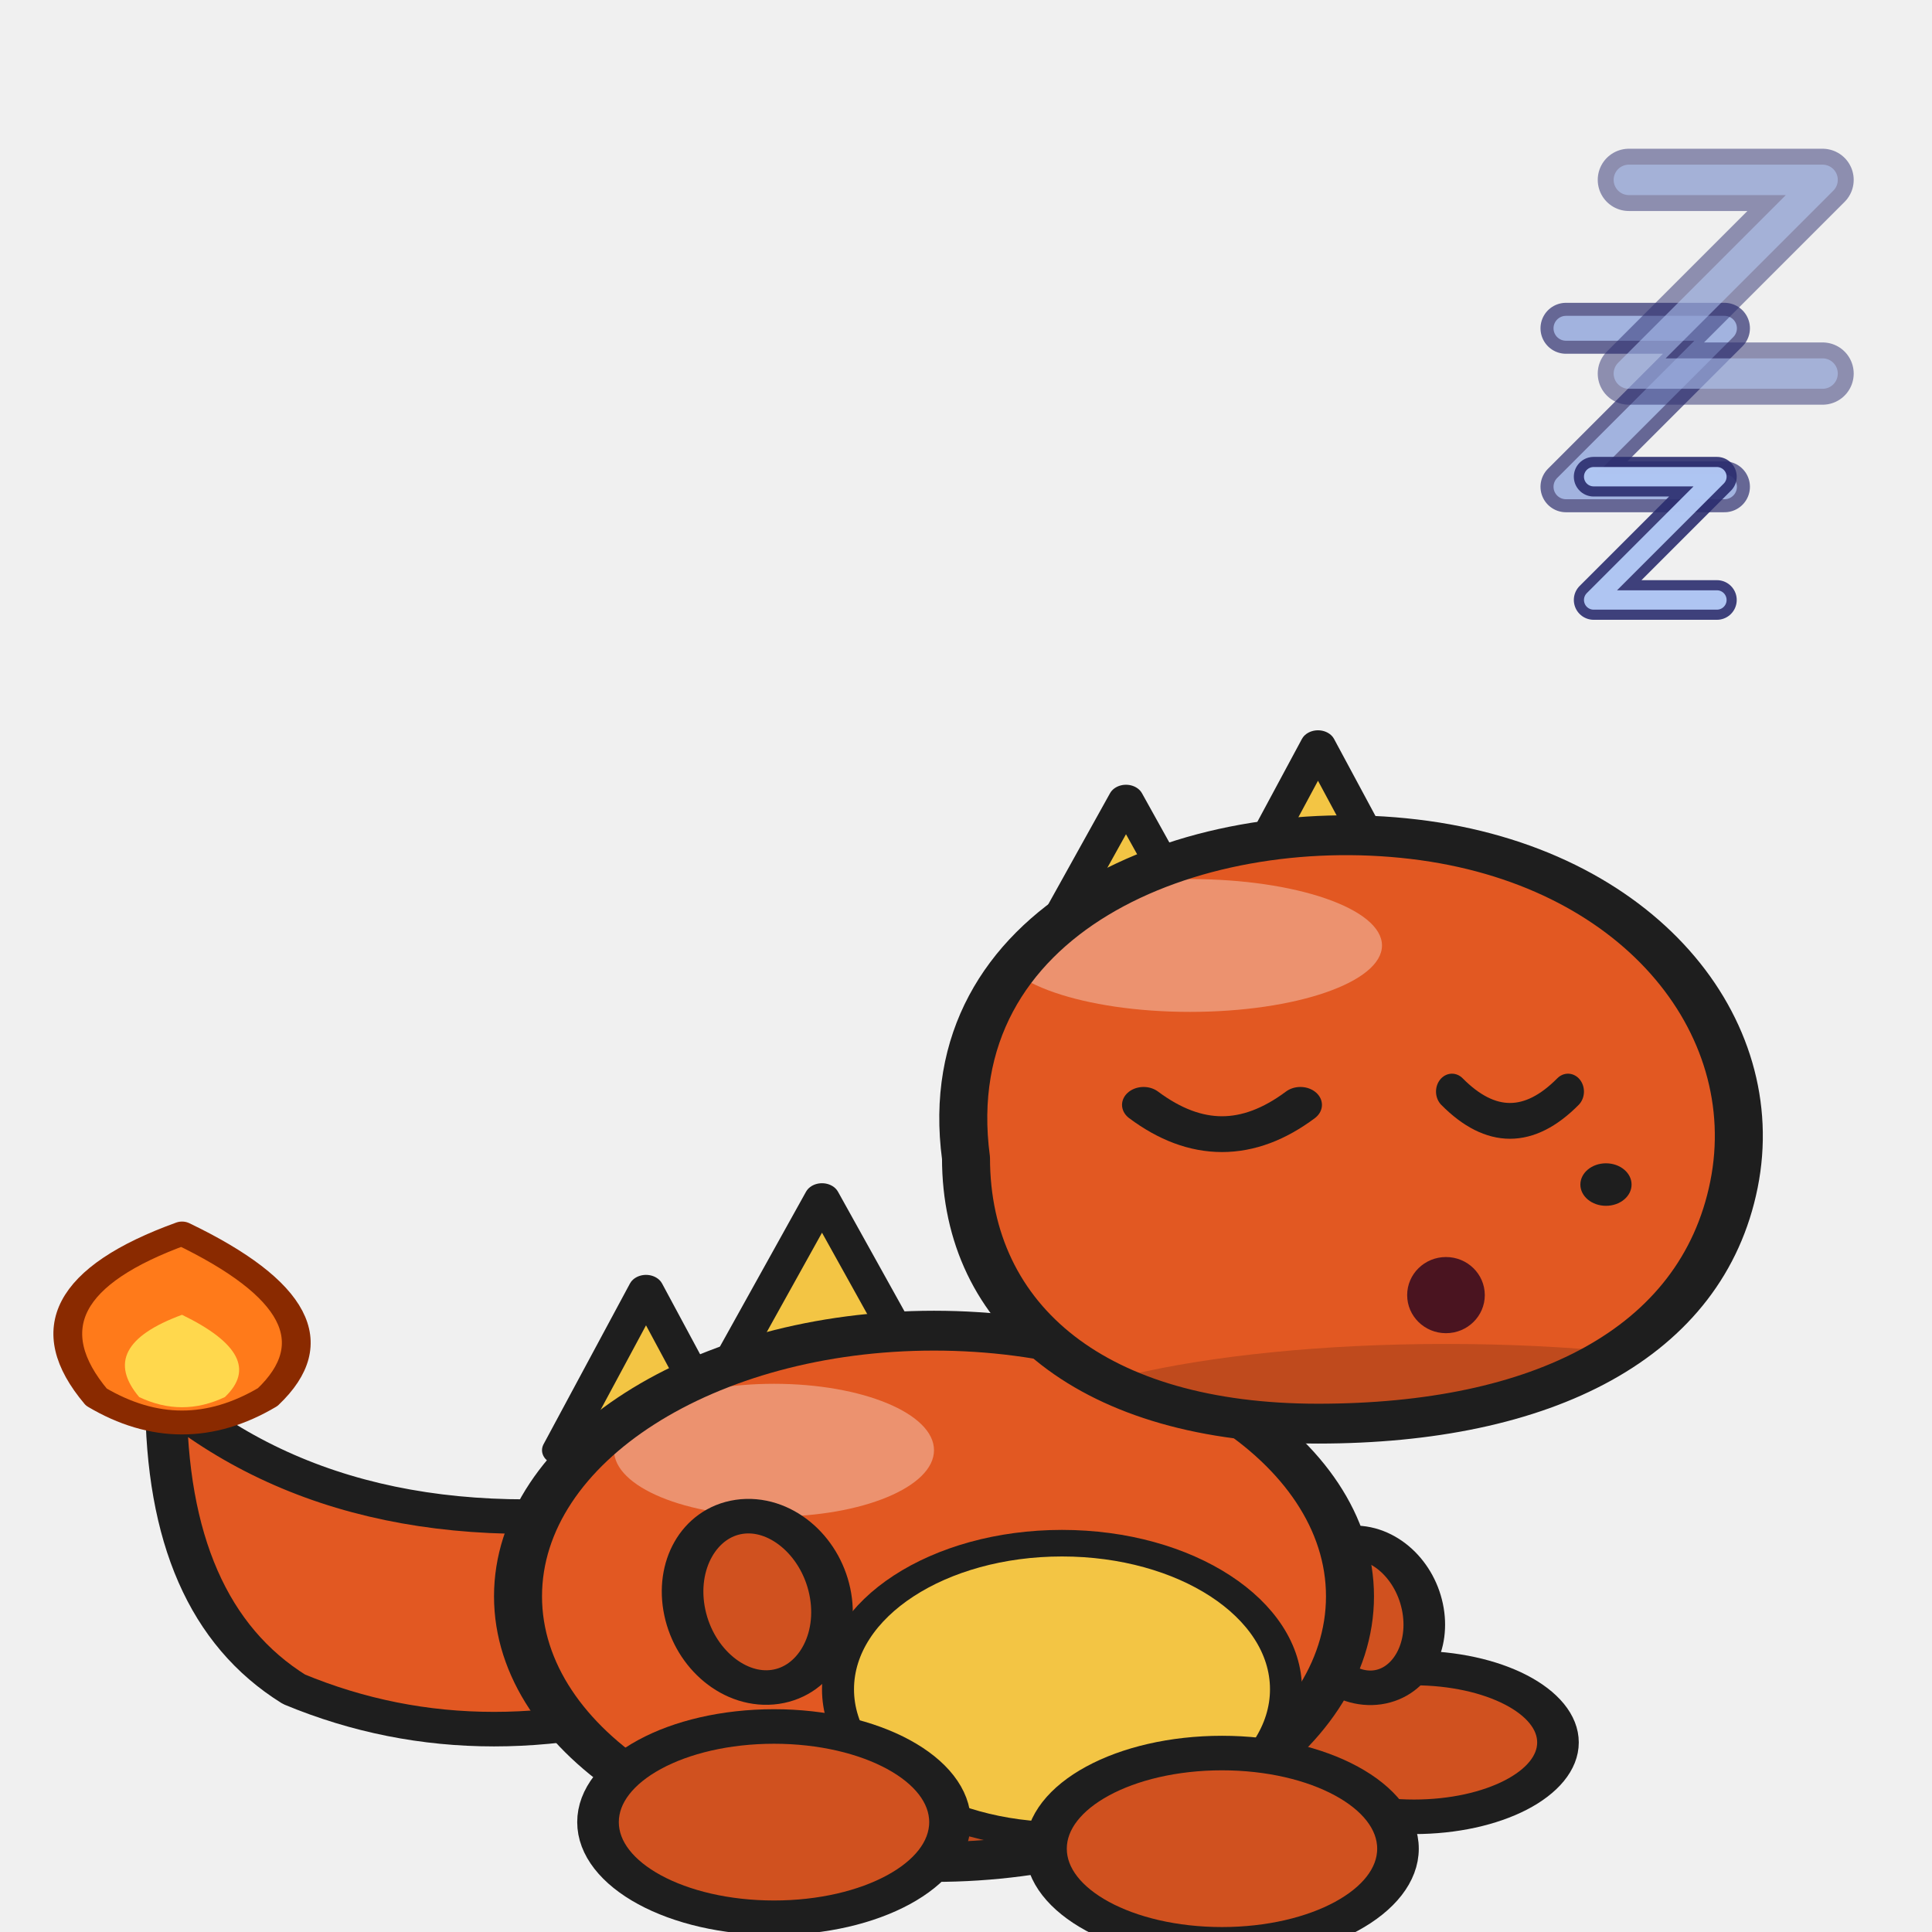
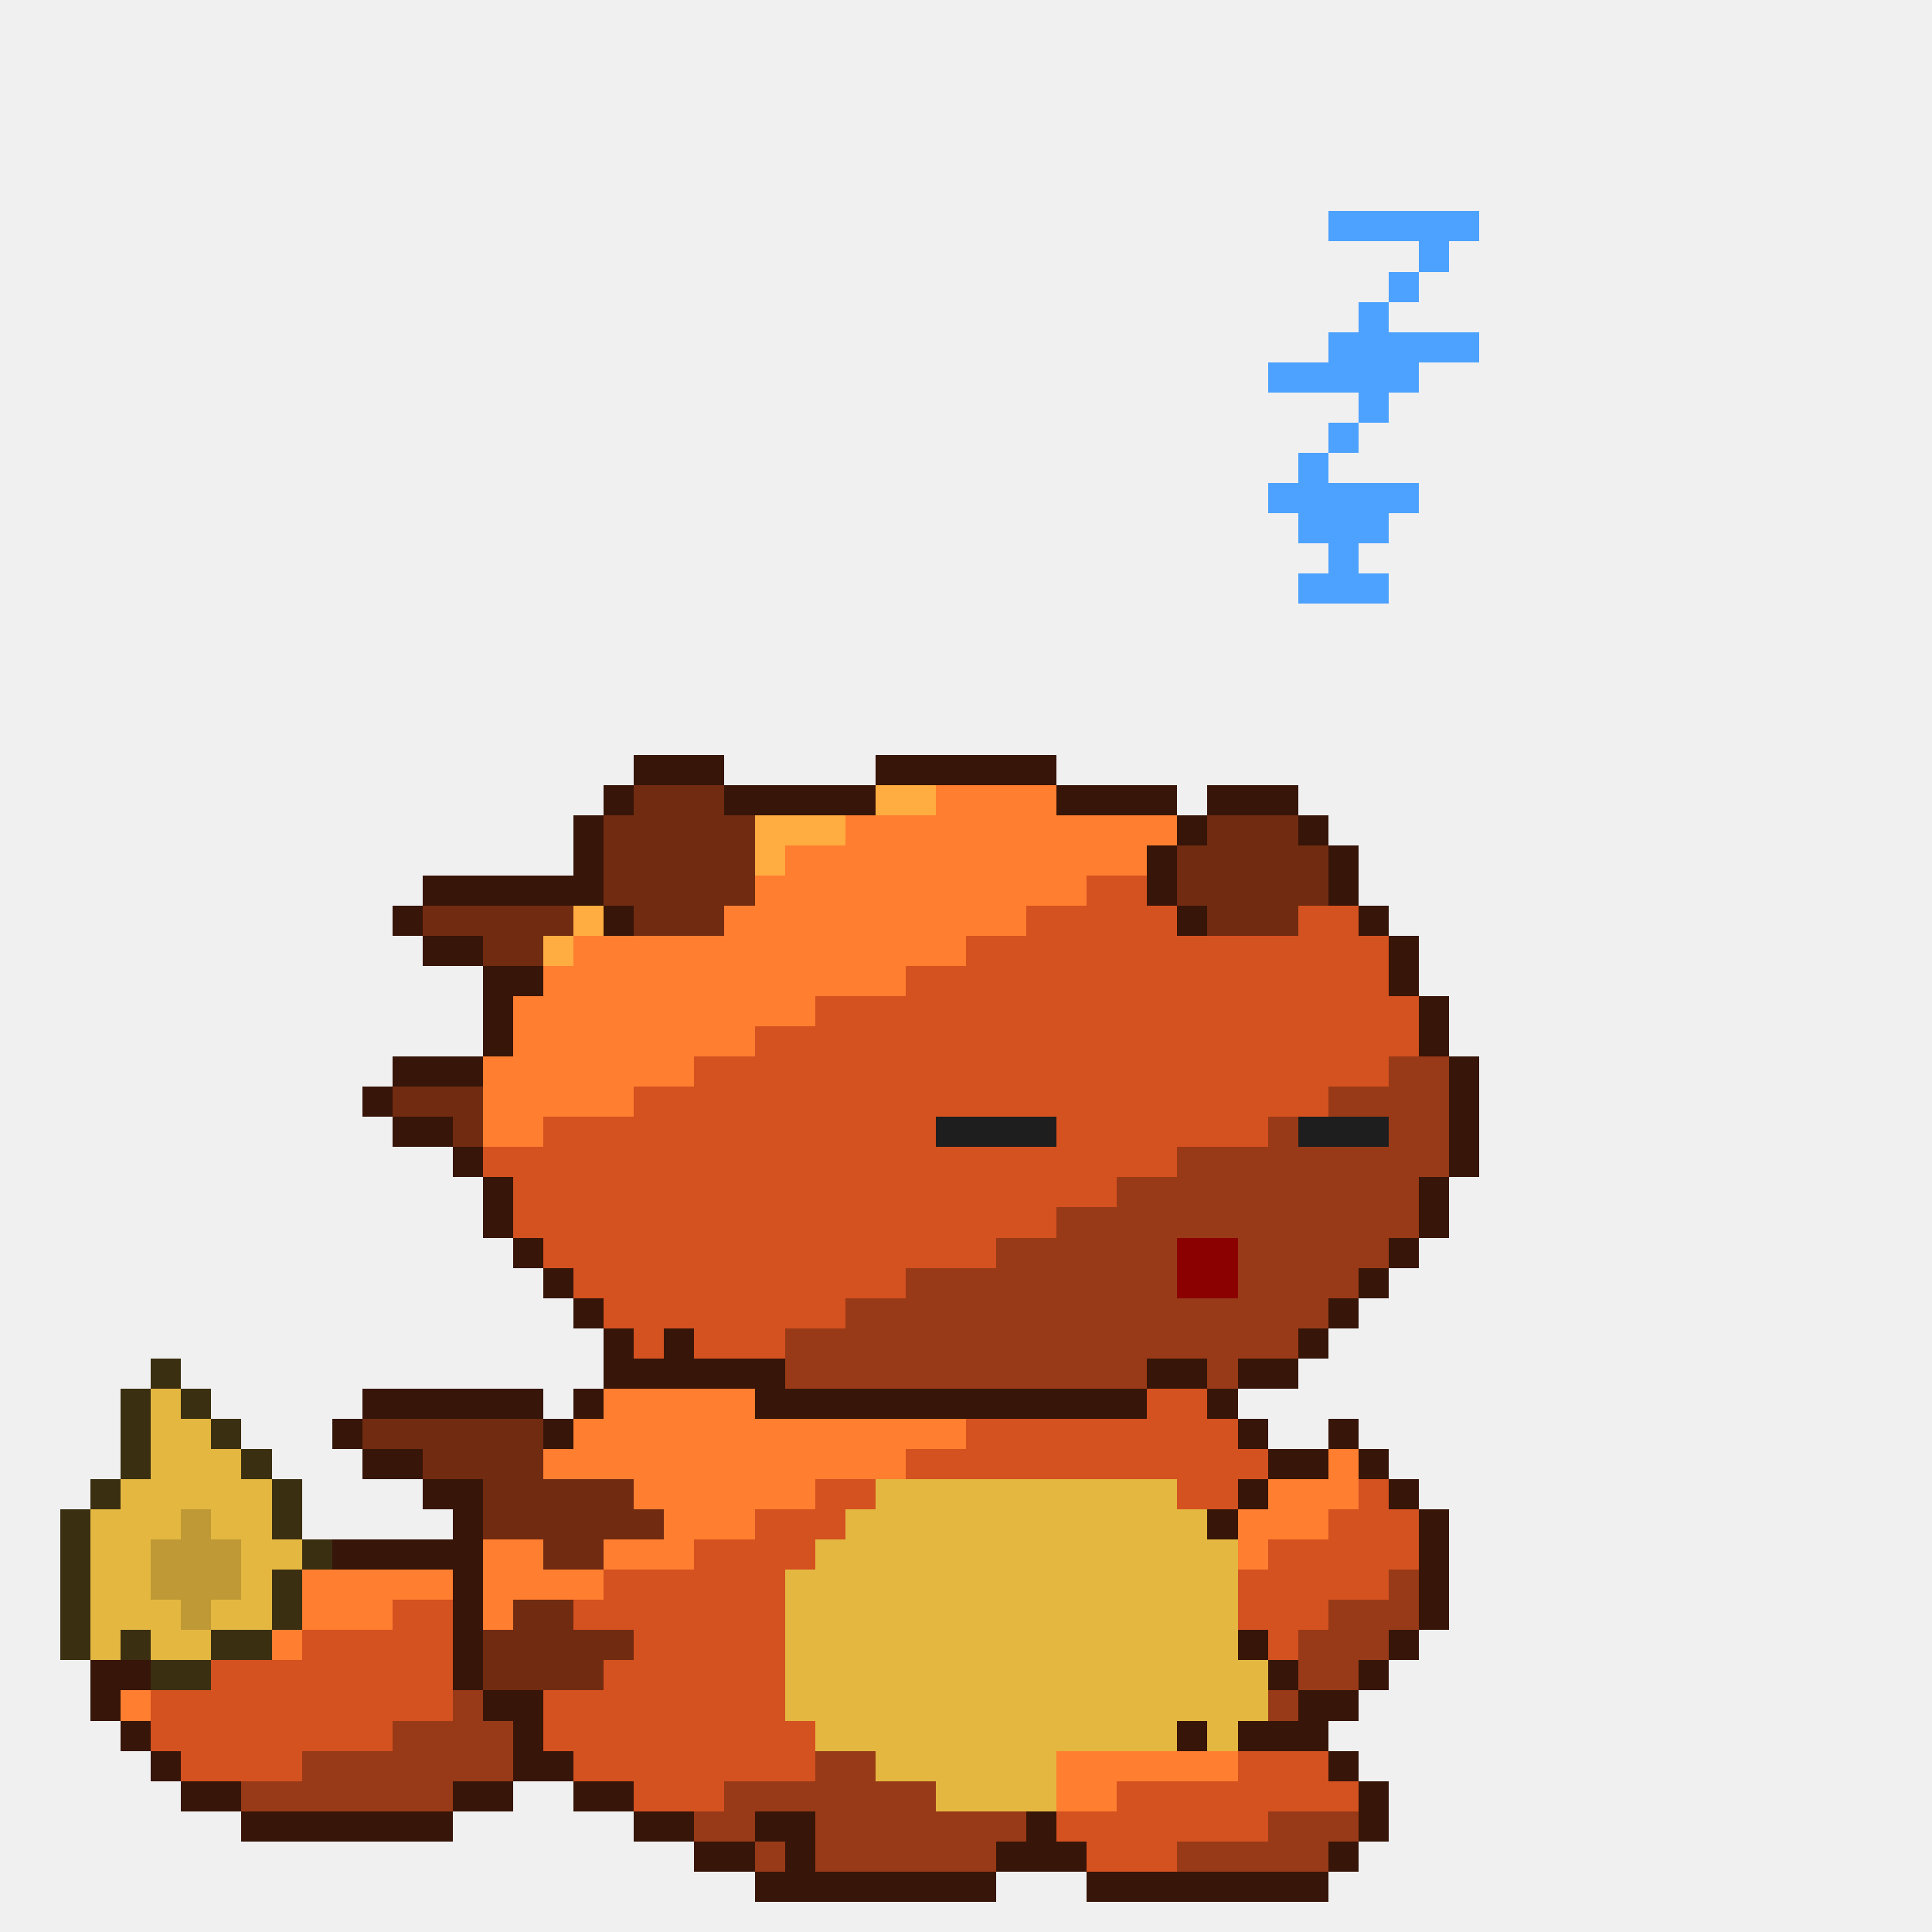
- <svg xmlns="http://www.w3.org/2000/svg" viewBox="0 0 128 128" width="128" height="128">
-   <g transform="translate(64 126) rotate(0) scale(1.06 0.88) translate(-64 -120)">
-     <g transform="rotate(0.00 42 98)">
-       <path d="M46 90Q26 94 14 82Q14 98 22 104Q34 110 48 104Z" fill="#E25822" />
-       <path d="M46 90Q26 94 14 82Q14 98 22 104Q34 110 48 104Z" fill="none" stroke="#1e1e1e" stroke-width="2.6" stroke-linejoin="round" />
-       <path d="M15 69.686Q25.71 75.88 20.355 82Q15 85.825 9.645 82Q4.29 74.35 15 69.686Z" fill="#ff7a1a" />
-       <path d="M15 69.686Q25.71 75.88 20.355 82Q15 85.825 9.645 82Q4.29 74.35 15 69.686Z" fill="none" stroke="#8a2a00" stroke-width="1.8" stroke-linecap="round" stroke-linejoin="round" />
-       <path d="M15 75.806Q20.355 78.94 17.677 82Q15 83.53 12.322 82Q9.645 78.175 15 75.806Z" fill="#ffd84d" />
-     </g>
-     <path d="M38.6 86L44 73.9L49.4 86Z" fill="#F3C544" />
-     <path d="M38.6 86L44 73.9L49.4 86Z" fill="none" stroke="#1e1e1e" stroke-width="2.2" stroke-linejoin="round" />
-     <path d="M49 80L55 67L61 80Z" fill="#F3C544" />
-     <path d="M49 80L55 67L61 80Z" fill="none" stroke="#1e1e1e" stroke-width="2.2" stroke-linejoin="round" />
-     <ellipse cx="66" cy="106" rx="9" ry="5.6" fill="#d0511f" />
-     <ellipse cx="66" cy="106" rx="9" ry="5.6" fill="none" stroke="#1e1e1e" stroke-width="2.6" stroke-linejoin="round" />
-     <ellipse cx="92" cy="108" rx="9" ry="5.6" fill="#d0511f" />
-     <ellipse cx="92" cy="108" rx="9" ry="5.6" fill="none" stroke="#1e1e1e" stroke-width="2.6" stroke-linejoin="round" />
-     <g transform="rotate(80.00 88 94)">
-       <ellipse cx="92.5" cy="94" rx="5.5" ry="3.8" fill="#d0511f" />
-       <ellipse cx="92.5" cy="94" rx="5.5" ry="3.8" fill="none" stroke="#1e1e1e" stroke-width="2.6" stroke-linejoin="round" />
-     </g>
-     <ellipse cx="62" cy="97" rx="26" ry="20" fill="#E25822" />
-     <clipPath id="f0c0">
-       <ellipse cx="62" cy="97" rx="26" ry="20" />
-     </clipPath>
-     <ellipse cx="70" cy="115" rx="30" ry="9" fill="#000000" fill-opacity="0.16" clip-path="url(#f0c0)" />
-     <ellipse cx="52" cy="86" rx="10" ry="5" fill="#ffffff" fill-opacity="0.35" clip-path="url(#f0c0)" />
-     <ellipse cx="62" cy="97" rx="26" ry="20" fill="none" stroke="#1e1e1e" stroke-width="3" stroke-linejoin="round" />
-     <ellipse cx="70" cy="104" rx="14" ry="11" fill="#F3C544" />
-     <ellipse cx="70" cy="104" rx="14" ry="11" fill="none" stroke="#1e1e1e" stroke-width="2" stroke-linejoin="round" />
-     <path d="M68 50L74 37L80 50Z" fill="#F3C544" />
-     <path d="M68 50L74 37L80 50Z" fill="none" stroke="#1e1e1e" stroke-width="2.2" stroke-linejoin="round" />
-     <path d="M80.6 45L86 32.9L91.4 45Z" fill="#F3C544" />
-     <path d="M80.6 45L86 32.9L91.4 45Z" fill="none" stroke="#1e1e1e" stroke-width="2.2" stroke-linejoin="round" />
-     <path d="M64 64C62 46 78 38 92 40C106 42 114 54 112 66C110 78 100 84 86 84C72 84 64 76 64 64Z" fill="#E25822" />
-     <clipPath id="f0c1">
-       <path d="M64 64C62 46 78 38 92 40C106 42 114 54 112 66C110 78 100 84 86 84C72 84 64 76 64 64Z" />
-     </clipPath>
-     <ellipse cx="94" cy="86" rx="28" ry="8" fill="#000000" fill-opacity="0.16" clip-path="url(#f0c1)" />
-     <ellipse cx="78" cy="48" rx="12" ry="5" fill="#ffffff" fill-opacity="0.35" clip-path="url(#f0c1)" />
-     <path d="M64 64C62 46 78 38 92 40C106 42 114 54 112 66C110 78 100 84 86 84C72 84 64 76 64 64Z" fill="none" stroke="#1e1e1e" stroke-width="3" stroke-linejoin="round" />
-     <circle cx="104" cy="66" r="1.6" fill="#1e1e1e" />
-     <path d="M75.1 60Q80 64.41 84.9 60" fill="none" stroke="#1e1e1e" stroke-width="2.695" stroke-linecap="round" stroke-linejoin="round" />
-     <g transform="translate(98 59) scale(0.74 1) translate(-98 -59)">
-       <path d="M93.1 59Q98 63.41 102.9 59" fill="none" stroke="#1e1e1e" stroke-width="2.695" stroke-linecap="round" stroke-linejoin="round" />
-     </g>
-     <ellipse cx="94" cy="74.323" rx="2.426" ry="2.867" fill="#4a1420" />
-     <ellipse cx="52" cy="114" rx="11" ry="7.2" fill="#d0511f" />
-     <ellipse cx="52" cy="114" rx="11" ry="7.2" fill="none" stroke="#1e1e1e" stroke-width="2.6" stroke-linejoin="round" />
-     <ellipse cx="80" cy="116" rx="11" ry="7.2" fill="#d0511f" />
-     <ellipse cx="80" cy="116" rx="11" ry="7.2" fill="none" stroke="#1e1e1e" stroke-width="2.6" stroke-linejoin="round" />
-     <g transform="rotate(80.00 50 92)">
-       <ellipse cx="55.5" cy="92" rx="6.5" ry="4.6" fill="#d0511f" />
-       <ellipse cx="55.5" cy="92" rx="6.5" ry="4.6" fill="none" stroke="#1e1e1e" stroke-width="2.6" stroke-linejoin="round" />
-     </g>
-   </g>
-   <path d="M103.75 21.75L114.25 21.75L103.75 32.25L114.25 32.25" fill="none" stroke="#2b2d6e" stroke-width="3.375" stroke-linecap="round" stroke-linejoin="round" stroke-opacity="0.700" />
-   <path d="M103.75 21.75L114.25 21.75L103.75 32.25L114.25 32.25" fill="none" stroke="#bcd4ff" stroke-width="1.65" stroke-linecap="round" stroke-linejoin="round" stroke-opacity="0.700" />
-   <path d="M107.917 11.917L120.75 11.917L107.917 24.75L120.75 24.75" fill="none" stroke="#2b2d6e" stroke-width="4.125" stroke-linecap="round" stroke-linejoin="round" stroke-opacity="0.500" />
-   <path d="M107.917 11.917L120.75 11.917L107.917 24.75L120.75 24.75" fill="none" stroke="#bcd4ff" stroke-width="2.017" stroke-linecap="round" stroke-linejoin="round" stroke-opacity="0.500" />
-   <path d="M105.583 31.583L113.75 31.583L105.583 39.75L113.75 39.75" fill="none" stroke="#2b2d6e" stroke-width="2.625" stroke-linecap="round" stroke-linejoin="round" stroke-opacity="0.900" />
-   <path d="M105.583 31.583L113.75 31.583L105.583 39.75L113.75 39.75" fill="none" stroke="#bcd4ff" stroke-width="1.283" stroke-linecap="round" stroke-linejoin="round" stroke-opacity="0.900" />
+ <svg xmlns="http://www.w3.org/2000/svg" viewBox="0 0 128 128" width="128" height="128" shape-rendering="crispEdges">
+   <rect x="88" y="14" width="10" height="2" fill="#4da2ff" />
+   <rect x="94" y="16" width="2" height="2" fill="#4da2ff" />
+   <rect x="92" y="18" width="2" height="2" fill="#4da2ff" />
+   <rect x="90" y="20" width="2" height="2" fill="#4da2ff" />
+   <rect x="88" y="22" width="10" height="2" fill="#4da2ff" />
+   <rect x="84" y="24" width="10" height="2" fill="#4da2ff" />
+   <rect x="90" y="26" width="2" height="2" fill="#4da2ff" />
+   <rect x="88" y="28" width="2" height="2" fill="#4da2ff" />
+   <rect x="86" y="30" width="2" height="2" fill="#4da2ff" />
+   <rect x="84" y="32" width="10" height="2" fill="#4da2ff" />
+   <rect x="86" y="34" width="6" height="2" fill="#4da2ff" />
+   <rect x="88" y="36" width="2" height="2" fill="#4da2ff" />
+   <rect x="86" y="38" width="6" height="2" fill="#4da2ff" />
+   <rect x="42" y="50" width="6" height="2" fill="#371508" />
+   <rect x="58" y="50" width="12" height="2" fill="#371508" />
+   <rect x="40" y="52" width="2" height="2" fill="#371508" />
+   <rect x="42" y="52" width="6" height="2" fill="#712b11" />
+   <rect x="48" y="52" width="10" height="2" fill="#371508" />
+   <rect x="58" y="52" width="4" height="2" fill="#ffac40" />
+   <rect x="62" y="52" width="8" height="2" fill="#ff7e30" />
+   <rect x="70" y="52" width="8" height="2" fill="#371508" />
+   <rect x="80" y="52" width="6" height="2" fill="#371508" />
+   <rect x="38" y="54" width="2" height="2" fill="#371508" />
+   <rect x="40" y="54" width="10" height="2" fill="#712b11" />
+   <rect x="50" y="54" width="6" height="2" fill="#ffac40" />
+   <rect x="56" y="54" width="22" height="2" fill="#ff7e30" />
+   <rect x="78" y="54" width="2" height="2" fill="#371508" />
+   <rect x="80" y="54" width="6" height="2" fill="#712b11" />
+   <rect x="86" y="54" width="2" height="2" fill="#371508" />
+   <rect x="38" y="56" width="2" height="2" fill="#371508" />
+   <rect x="40" y="56" width="10" height="2" fill="#712b11" />
+   <rect x="50" y="56" width="2" height="2" fill="#ffac40" />
+   <rect x="52" y="56" width="24" height="2" fill="#ff7e30" />
+   <rect x="76" y="56" width="2" height="2" fill="#371508" />
+   <rect x="78" y="56" width="10" height="2" fill="#712b11" />
+   <rect x="88" y="56" width="2" height="2" fill="#371508" />
+   <rect x="28" y="58" width="12" height="2" fill="#371508" />
+   <rect x="40" y="58" width="10" height="2" fill="#712b11" />
+   <rect x="50" y="58" width="22" height="2" fill="#ff7e30" />
+   <rect x="72" y="58" width="4" height="2" fill="#d45120" />
+   <rect x="76" y="58" width="2" height="2" fill="#371508" />
+   <rect x="78" y="58" width="10" height="2" fill="#712b11" />
+   <rect x="88" y="58" width="2" height="2" fill="#371508" />
+   <rect x="26" y="60" width="2" height="2" fill="#371508" />
+   <rect x="28" y="60" width="10" height="2" fill="#712b11" />
+   <rect x="38" y="60" width="2" height="2" fill="#ffac40" />
+   <rect x="40" y="60" width="2" height="2" fill="#371508" />
+   <rect x="42" y="60" width="6" height="2" fill="#712b11" />
+   <rect x="48" y="60" width="20" height="2" fill="#ff7e30" />
+   <rect x="68" y="60" width="10" height="2" fill="#d45120" />
+   <rect x="78" y="60" width="2" height="2" fill="#371508" />
+   <rect x="80" y="60" width="6" height="2" fill="#712b11" />
+   <rect x="86" y="60" width="4" height="2" fill="#d45120" />
+   <rect x="90" y="60" width="2" height="2" fill="#371508" />
+   <rect x="28" y="62" width="4" height="2" fill="#371508" />
+   <rect x="32" y="62" width="4" height="2" fill="#712b11" />
+   <rect x="36" y="62" width="2" height="2" fill="#ffac40" />
+   <rect x="38" y="62" width="26" height="2" fill="#ff7e30" />
+   <rect x="64" y="62" width="28" height="2" fill="#d45120" />
+   <rect x="92" y="62" width="2" height="2" fill="#371508" />
+   <rect x="32" y="64" width="4" height="2" fill="#371508" />
+   <rect x="36" y="64" width="24" height="2" fill="#ff7e30" />
+   <rect x="60" y="64" width="32" height="2" fill="#d45120" />
+   <rect x="92" y="64" width="2" height="2" fill="#371508" />
+   <rect x="32" y="66" width="2" height="2" fill="#371508" />
+   <rect x="34" y="66" width="20" height="2" fill="#ff7e30" />
+   <rect x="54" y="66" width="40" height="2" fill="#d45120" />
+   <rect x="94" y="66" width="2" height="2" fill="#371508" />
+   <rect x="32" y="68" width="2" height="2" fill="#371508" />
+   <rect x="34" y="68" width="16" height="2" fill="#ff7e30" />
+   <rect x="50" y="68" width="44" height="2" fill="#d45120" />
+   <rect x="94" y="68" width="2" height="2" fill="#371508" />
+   <rect x="26" y="70" width="6" height="2" fill="#371508" />
+   <rect x="32" y="70" width="14" height="2" fill="#ff7e30" />
+   <rect x="46" y="70" width="46" height="2" fill="#d45120" />
+   <rect x="92" y="70" width="4" height="2" fill="#983a17" />
+   <rect x="96" y="70" width="2" height="2" fill="#371508" />
+   <rect x="24" y="72" width="2" height="2" fill="#371508" />
+   <rect x="26" y="72" width="6" height="2" fill="#712b11" />
+   <rect x="32" y="72" width="10" height="2" fill="#ff7e30" />
+   <rect x="42" y="72" width="46" height="2" fill="#d45120" />
+   <rect x="88" y="72" width="8" height="2" fill="#983a17" />
+   <rect x="96" y="72" width="2" height="2" fill="#371508" />
+   <rect x="26" y="74" width="4" height="2" fill="#371508" />
+   <rect x="30" y="74" width="2" height="2" fill="#712b11" />
+   <rect x="32" y="74" width="4" height="2" fill="#ff7e30" />
+   <rect x="36" y="74" width="26" height="2" fill="#d45120" />
+   <rect x="62" y="74" width="8" height="2" fill="#1e1e1e" />
+   <rect x="70" y="74" width="14" height="2" fill="#d45120" />
+   <rect x="84" y="74" width="2" height="2" fill="#983a17" />
+   <rect x="86" y="74" width="6" height="2" fill="#1e1e1e" />
+   <rect x="92" y="74" width="4" height="2" fill="#983a17" />
+   <rect x="96" y="74" width="2" height="2" fill="#371508" />
+   <rect x="30" y="76" width="2" height="2" fill="#371508" />
+   <rect x="32" y="76" width="46" height="2" fill="#d45120" />
+   <rect x="78" y="76" width="18" height="2" fill="#983a17" />
+   <rect x="96" y="76" width="2" height="2" fill="#371508" />
+   <rect x="32" y="78" width="2" height="2" fill="#371508" />
+   <rect x="34" y="78" width="40" height="2" fill="#d45120" />
+   <rect x="74" y="78" width="20" height="2" fill="#983a17" />
+   <rect x="94" y="78" width="2" height="2" fill="#371508" />
+   <rect x="32" y="80" width="2" height="2" fill="#371508" />
+   <rect x="34" y="80" width="36" height="2" fill="#d45120" />
+   <rect x="70" y="80" width="24" height="2" fill="#983a17" />
+   <rect x="94" y="80" width="2" height="2" fill="#371508" />
+   <rect x="34" y="82" width="2" height="2" fill="#371508" />
+   <rect x="36" y="82" width="30" height="2" fill="#d45120" />
+   <rect x="66" y="82" width="12" height="2" fill="#983a17" />
+   <rect x="78" y="82" width="4" height="2" fill="#8b0000" />
+   <rect x="82" y="82" width="10" height="2" fill="#983a17" />
+   <rect x="92" y="82" width="2" height="2" fill="#371508" />
+   <rect x="36" y="84" width="2" height="2" fill="#371508" />
+   <rect x="38" y="84" width="22" height="2" fill="#d45120" />
+   <rect x="60" y="84" width="18" height="2" fill="#983a17" />
+   <rect x="78" y="84" width="4" height="2" fill="#8b0000" />
+   <rect x="82" y="84" width="8" height="2" fill="#983a17" />
+   <rect x="90" y="84" width="2" height="2" fill="#371508" />
+   <rect x="38" y="86" width="2" height="2" fill="#371508" />
+   <rect x="40" y="86" width="16" height="2" fill="#d45120" />
+   <rect x="56" y="86" width="32" height="2" fill="#983a17" />
+   <rect x="88" y="86" width="2" height="2" fill="#371508" />
+   <rect x="40" y="88" width="2" height="2" fill="#371508" />
+   <rect x="42" y="88" width="2" height="2" fill="#d45120" />
+   <rect x="44" y="88" width="2" height="2" fill="#371508" />
+   <rect x="46" y="88" width="6" height="2" fill="#d45120" />
+   <rect x="52" y="88" width="34" height="2" fill="#983a17" />
+   <rect x="86" y="88" width="2" height="2" fill="#371508" />
+   <rect x="10" y="90" width="2" height="2" fill="#3b2f11" />
+   <rect x="40" y="90" width="12" height="2" fill="#371508" />
+   <rect x="52" y="90" width="24" height="2" fill="#983a17" />
+   <rect x="76" y="90" width="4" height="2" fill="#371508" />
+   <rect x="80" y="90" width="2" height="2" fill="#983a17" />
+   <rect x="82" y="90" width="4" height="2" fill="#371508" />
+   <rect x="8" y="92" width="2" height="2" fill="#3b2f11" />
+   <rect x="10" y="92" width="2" height="2" fill="#e4b740" />
+   <rect x="12" y="92" width="2" height="2" fill="#3b2f11" />
+   <rect x="24" y="92" width="12" height="2" fill="#371508" />
+   <rect x="38" y="92" width="2" height="2" fill="#371508" />
+   <rect x="40" y="92" width="10" height="2" fill="#ff7e30" />
+   <rect x="50" y="92" width="26" height="2" fill="#371508" />
+   <rect x="76" y="92" width="4" height="2" fill="#d45120" />
+   <rect x="80" y="92" width="2" height="2" fill="#371508" />
+   <rect x="8" y="94" width="2" height="2" fill="#3b2f11" />
+   <rect x="10" y="94" width="4" height="2" fill="#e4b740" />
+   <rect x="14" y="94" width="2" height="2" fill="#3b2f11" />
+   <rect x="22" y="94" width="2" height="2" fill="#371508" />
+   <rect x="24" y="94" width="12" height="2" fill="#712b11" />
+   <rect x="36" y="94" width="2" height="2" fill="#371508" />
+   <rect x="38" y="94" width="26" height="2" fill="#ff7e30" />
+   <rect x="64" y="94" width="18" height="2" fill="#d45120" />
+   <rect x="82" y="94" width="2" height="2" fill="#371508" />
+   <rect x="88" y="94" width="2" height="2" fill="#371508" />
+   <rect x="8" y="96" width="2" height="2" fill="#3b2f11" />
+   <rect x="10" y="96" width="6" height="2" fill="#e4b740" />
+   <rect x="16" y="96" width="2" height="2" fill="#3b2f11" />
+   <rect x="24" y="96" width="4" height="2" fill="#371508" />
+   <rect x="28" y="96" width="8" height="2" fill="#712b11" />
+   <rect x="36" y="96" width="24" height="2" fill="#ff7e30" />
+   <rect x="60" y="96" width="24" height="2" fill="#d45120" />
+   <rect x="84" y="96" width="4" height="2" fill="#371508" />
+   <rect x="88" y="96" width="2" height="2" fill="#ff7e30" />
+   <rect x="90" y="96" width="2" height="2" fill="#371508" />
+   <rect x="6" y="98" width="2" height="2" fill="#3b2f11" />
+   <rect x="8" y="98" width="10" height="2" fill="#e4b740" />
+   <rect x="18" y="98" width="2" height="2" fill="#3b2f11" />
+   <rect x="28" y="98" width="4" height="2" fill="#371508" />
+   <rect x="32" y="98" width="10" height="2" fill="#712b11" />
+   <rect x="42" y="98" width="12" height="2" fill="#ff7e30" />
+   <rect x="54" y="98" width="4" height="2" fill="#d45120" />
+   <rect x="58" y="98" width="20" height="2" fill="#e4b740" />
+   <rect x="78" y="98" width="4" height="2" fill="#d45120" />
+   <rect x="82" y="98" width="2" height="2" fill="#371508" />
+   <rect x="84" y="98" width="6" height="2" fill="#ff7e30" />
+   <rect x="90" y="98" width="2" height="2" fill="#d45120" />
+   <rect x="92" y="98" width="2" height="2" fill="#371508" />
+   <rect x="4" y="100" width="2" height="2" fill="#3b2f11" />
+   <rect x="6" y="100" width="6" height="2" fill="#e4b740" />
+   <rect x="12" y="100" width="2" height="2" fill="#bf9935" />
+   <rect x="14" y="100" width="4" height="2" fill="#e4b740" />
+   <rect x="18" y="100" width="2" height="2" fill="#3b2f11" />
+   <rect x="30" y="100" width="2" height="2" fill="#371508" />
+   <rect x="32" y="100" width="12" height="2" fill="#712b11" />
+   <rect x="44" y="100" width="6" height="2" fill="#ff7e30" />
+   <rect x="50" y="100" width="6" height="2" fill="#d45120" />
+   <rect x="56" y="100" width="24" height="2" fill="#e4b740" />
+   <rect x="80" y="100" width="2" height="2" fill="#371508" />
+   <rect x="82" y="100" width="6" height="2" fill="#ff7e30" />
+   <rect x="88" y="100" width="6" height="2" fill="#d45120" />
+   <rect x="94" y="100" width="2" height="2" fill="#371508" />
+   <rect x="4" y="102" width="2" height="2" fill="#3b2f11" />
+   <rect x="6" y="102" width="4" height="2" fill="#e4b740" />
+   <rect x="10" y="102" width="6" height="2" fill="#bf9935" />
+   <rect x="16" y="102" width="4" height="2" fill="#e4b740" />
+   <rect x="20" y="102" width="2" height="2" fill="#3b2f11" />
+   <rect x="22" y="102" width="10" height="2" fill="#371508" />
+   <rect x="32" y="102" width="4" height="2" fill="#ff7e30" />
+   <rect x="36" y="102" width="4" height="2" fill="#712b11" />
+   <rect x="40" y="102" width="6" height="2" fill="#ff7e30" />
+   <rect x="46" y="102" width="8" height="2" fill="#d45120" />
+   <rect x="54" y="102" width="28" height="2" fill="#e4b740" />
+   <rect x="82" y="102" width="2" height="2" fill="#ff7e30" />
+   <rect x="84" y="102" width="10" height="2" fill="#d45120" />
+   <rect x="94" y="102" width="2" height="2" fill="#371508" />
+   <rect x="4" y="104" width="2" height="2" fill="#3b2f11" />
+   <rect x="6" y="104" width="4" height="2" fill="#e4b740" />
+   <rect x="10" y="104" width="6" height="2" fill="#bf9935" />
+   <rect x="16" y="104" width="2" height="2" fill="#e4b740" />
+   <rect x="18" y="104" width="2" height="2" fill="#3b2f11" />
+   <rect x="20" y="104" width="10" height="2" fill="#ff7e30" />
+   <rect x="30" y="104" width="2" height="2" fill="#371508" />
+   <rect x="32" y="104" width="8" height="2" fill="#ff7e30" />
+   <rect x="40" y="104" width="12" height="2" fill="#d45120" />
+   <rect x="52" y="104" width="30" height="2" fill="#e4b740" />
+   <rect x="82" y="104" width="10" height="2" fill="#d45120" />
+   <rect x="92" y="104" width="2" height="2" fill="#983a17" />
+   <rect x="94" y="104" width="2" height="2" fill="#371508" />
+   <rect x="4" y="106" width="2" height="2" fill="#3b2f11" />
+   <rect x="6" y="106" width="6" height="2" fill="#e4b740" />
+   <rect x="12" y="106" width="2" height="2" fill="#bf9935" />
+   <rect x="14" y="106" width="4" height="2" fill="#e4b740" />
+   <rect x="18" y="106" width="2" height="2" fill="#3b2f11" />
+   <rect x="20" y="106" width="6" height="2" fill="#ff7e30" />
+   <rect x="26" y="106" width="4" height="2" fill="#d45120" />
+   <rect x="30" y="106" width="2" height="2" fill="#371508" />
+   <rect x="32" y="106" width="2" height="2" fill="#ff7e30" />
+   <rect x="34" y="106" width="4" height="2" fill="#712b11" />
+   <rect x="38" y="106" width="14" height="2" fill="#d45120" />
+   <rect x="52" y="106" width="30" height="2" fill="#e4b740" />
+   <rect x="82" y="106" width="6" height="2" fill="#d45120" />
+   <rect x="88" y="106" width="6" height="2" fill="#983a17" />
+   <rect x="94" y="106" width="2" height="2" fill="#371508" />
+   <rect x="4" y="108" width="2" height="2" fill="#3b2f11" />
+   <rect x="6" y="108" width="2" height="2" fill="#e4b740" />
+   <rect x="8" y="108" width="2" height="2" fill="#3b2f11" />
+   <rect x="10" y="108" width="4" height="2" fill="#e4b740" />
+   <rect x="14" y="108" width="4" height="2" fill="#3b2f11" />
+   <rect x="18" y="108" width="2" height="2" fill="#ff7e30" />
+   <rect x="20" y="108" width="10" height="2" fill="#d45120" />
+   <rect x="30" y="108" width="2" height="2" fill="#371508" />
+   <rect x="32" y="108" width="10" height="2" fill="#712b11" />
+   <rect x="42" y="108" width="10" height="2" fill="#d45120" />
+   <rect x="52" y="108" width="30" height="2" fill="#e4b740" />
+   <rect x="82" y="108" width="2" height="2" fill="#371508" />
+   <rect x="84" y="108" width="2" height="2" fill="#d45120" />
+   <rect x="86" y="108" width="6" height="2" fill="#983a17" />
+   <rect x="92" y="108" width="2" height="2" fill="#371508" />
+   <rect x="6" y="110" width="4" height="2" fill="#371508" />
+   <rect x="10" y="110" width="4" height="2" fill="#3b2f11" />
+   <rect x="14" y="110" width="16" height="2" fill="#d45120" />
+   <rect x="30" y="110" width="2" height="2" fill="#371508" />
+   <rect x="32" y="110" width="8" height="2" fill="#712b11" />
+   <rect x="40" y="110" width="12" height="2" fill="#d45120" />
+   <rect x="52" y="110" width="32" height="2" fill="#e4b740" />
+   <rect x="84" y="110" width="2" height="2" fill="#371508" />
+   <rect x="86" y="110" width="4" height="2" fill="#983a17" />
+   <rect x="90" y="110" width="2" height="2" fill="#371508" />
+   <rect x="6" y="112" width="2" height="2" fill="#371508" />
+   <rect x="8" y="112" width="2" height="2" fill="#ff7e30" />
+   <rect x="10" y="112" width="20" height="2" fill="#d45120" />
+   <rect x="30" y="112" width="2" height="2" fill="#983a17" />
+   <rect x="32" y="112" width="4" height="2" fill="#371508" />
+   <rect x="36" y="112" width="16" height="2" fill="#d45120" />
+   <rect x="52" y="112" width="32" height="2" fill="#e4b740" />
+   <rect x="84" y="112" width="2" height="2" fill="#983a17" />
+   <rect x="86" y="112" width="4" height="2" fill="#371508" />
+   <rect x="8" y="114" width="2" height="2" fill="#371508" />
+   <rect x="10" y="114" width="16" height="2" fill="#d45120" />
+   <rect x="26" y="114" width="8" height="2" fill="#983a17" />
+   <rect x="34" y="114" width="2" height="2" fill="#371508" />
+   <rect x="36" y="114" width="18" height="2" fill="#d45120" />
+   <rect x="54" y="114" width="24" height="2" fill="#e4b740" />
+   <rect x="78" y="114" width="2" height="2" fill="#371508" />
+   <rect x="80" y="114" width="2" height="2" fill="#e4b740" />
+   <rect x="82" y="114" width="6" height="2" fill="#371508" />
+   <rect x="10" y="116" width="2" height="2" fill="#371508" />
+   <rect x="12" y="116" width="8" height="2" fill="#d45120" />
+   <rect x="20" y="116" width="14" height="2" fill="#983a17" />
+   <rect x="34" y="116" width="4" height="2" fill="#371508" />
+   <rect x="38" y="116" width="16" height="2" fill="#d45120" />
+   <rect x="54" y="116" width="4" height="2" fill="#983a17" />
+   <rect x="58" y="116" width="12" height="2" fill="#e4b740" />
+   <rect x="70" y="116" width="12" height="2" fill="#ff7e30" />
+   <rect x="82" y="116" width="6" height="2" fill="#d45120" />
+   <rect x="88" y="116" width="2" height="2" fill="#371508" />
+   <rect x="12" y="118" width="4" height="2" fill="#371508" />
+   <rect x="16" y="118" width="14" height="2" fill="#983a17" />
+   <rect x="30" y="118" width="4" height="2" fill="#371508" />
+   <rect x="38" y="118" width="4" height="2" fill="#371508" />
+   <rect x="42" y="118" width="6" height="2" fill="#d45120" />
+   <rect x="48" y="118" width="14" height="2" fill="#983a17" />
+   <rect x="62" y="118" width="8" height="2" fill="#e4b740" />
+   <rect x="70" y="118" width="4" height="2" fill="#ff7e30" />
+   <rect x="74" y="118" width="16" height="2" fill="#d45120" />
+   <rect x="90" y="118" width="2" height="2" fill="#371508" />
+   <rect x="16" y="120" width="14" height="2" fill="#371508" />
+   <rect x="42" y="120" width="4" height="2" fill="#371508" />
+   <rect x="46" y="120" width="4" height="2" fill="#983a17" />
+   <rect x="50" y="120" width="4" height="2" fill="#371508" />
+   <rect x="54" y="120" width="14" height="2" fill="#983a17" />
+   <rect x="68" y="120" width="2" height="2" fill="#371508" />
+   <rect x="70" y="120" width="14" height="2" fill="#d45120" />
+   <rect x="84" y="120" width="6" height="2" fill="#983a17" />
+   <rect x="90" y="120" width="2" height="2" fill="#371508" />
+   <rect x="46" y="122" width="4" height="2" fill="#371508" />
+   <rect x="50" y="122" width="2" height="2" fill="#983a17" />
+   <rect x="52" y="122" width="2" height="2" fill="#371508" />
+   <rect x="54" y="122" width="12" height="2" fill="#983a17" />
+   <rect x="66" y="122" width="6" height="2" fill="#371508" />
+   <rect x="72" y="122" width="6" height="2" fill="#d45120" />
+   <rect x="78" y="122" width="10" height="2" fill="#983a17" />
+   <rect x="88" y="122" width="2" height="2" fill="#371508" />
+   <rect x="50" y="124" width="16" height="2" fill="#371508" />
+   <rect x="72" y="124" width="16" height="2" fill="#371508" />
</svg>
